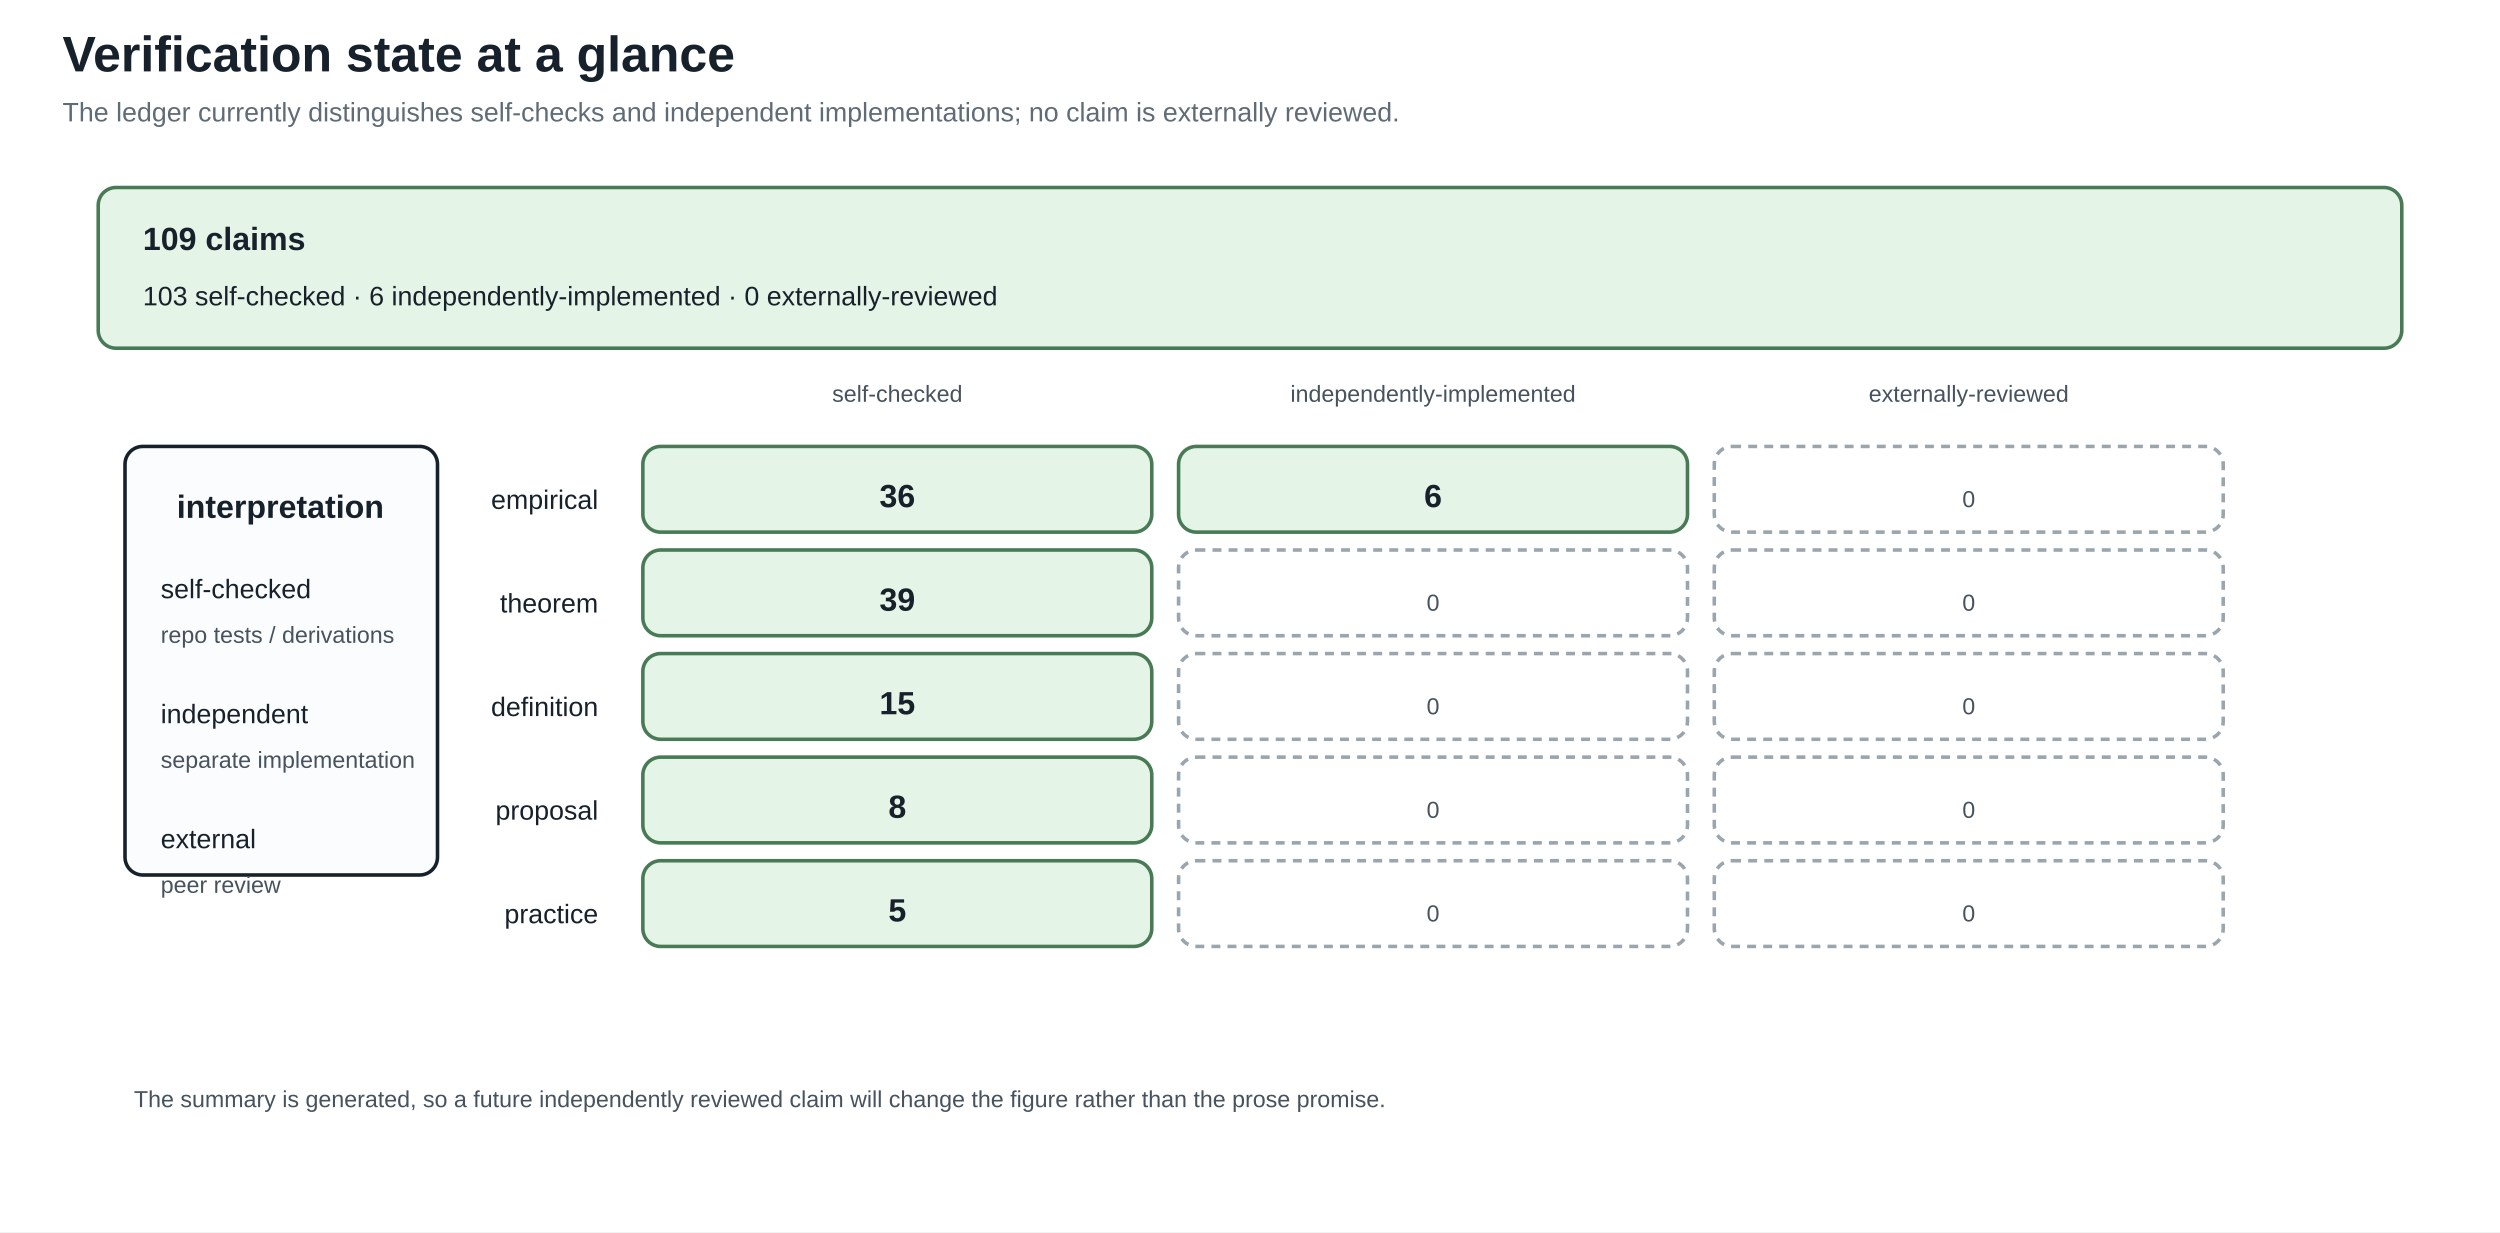
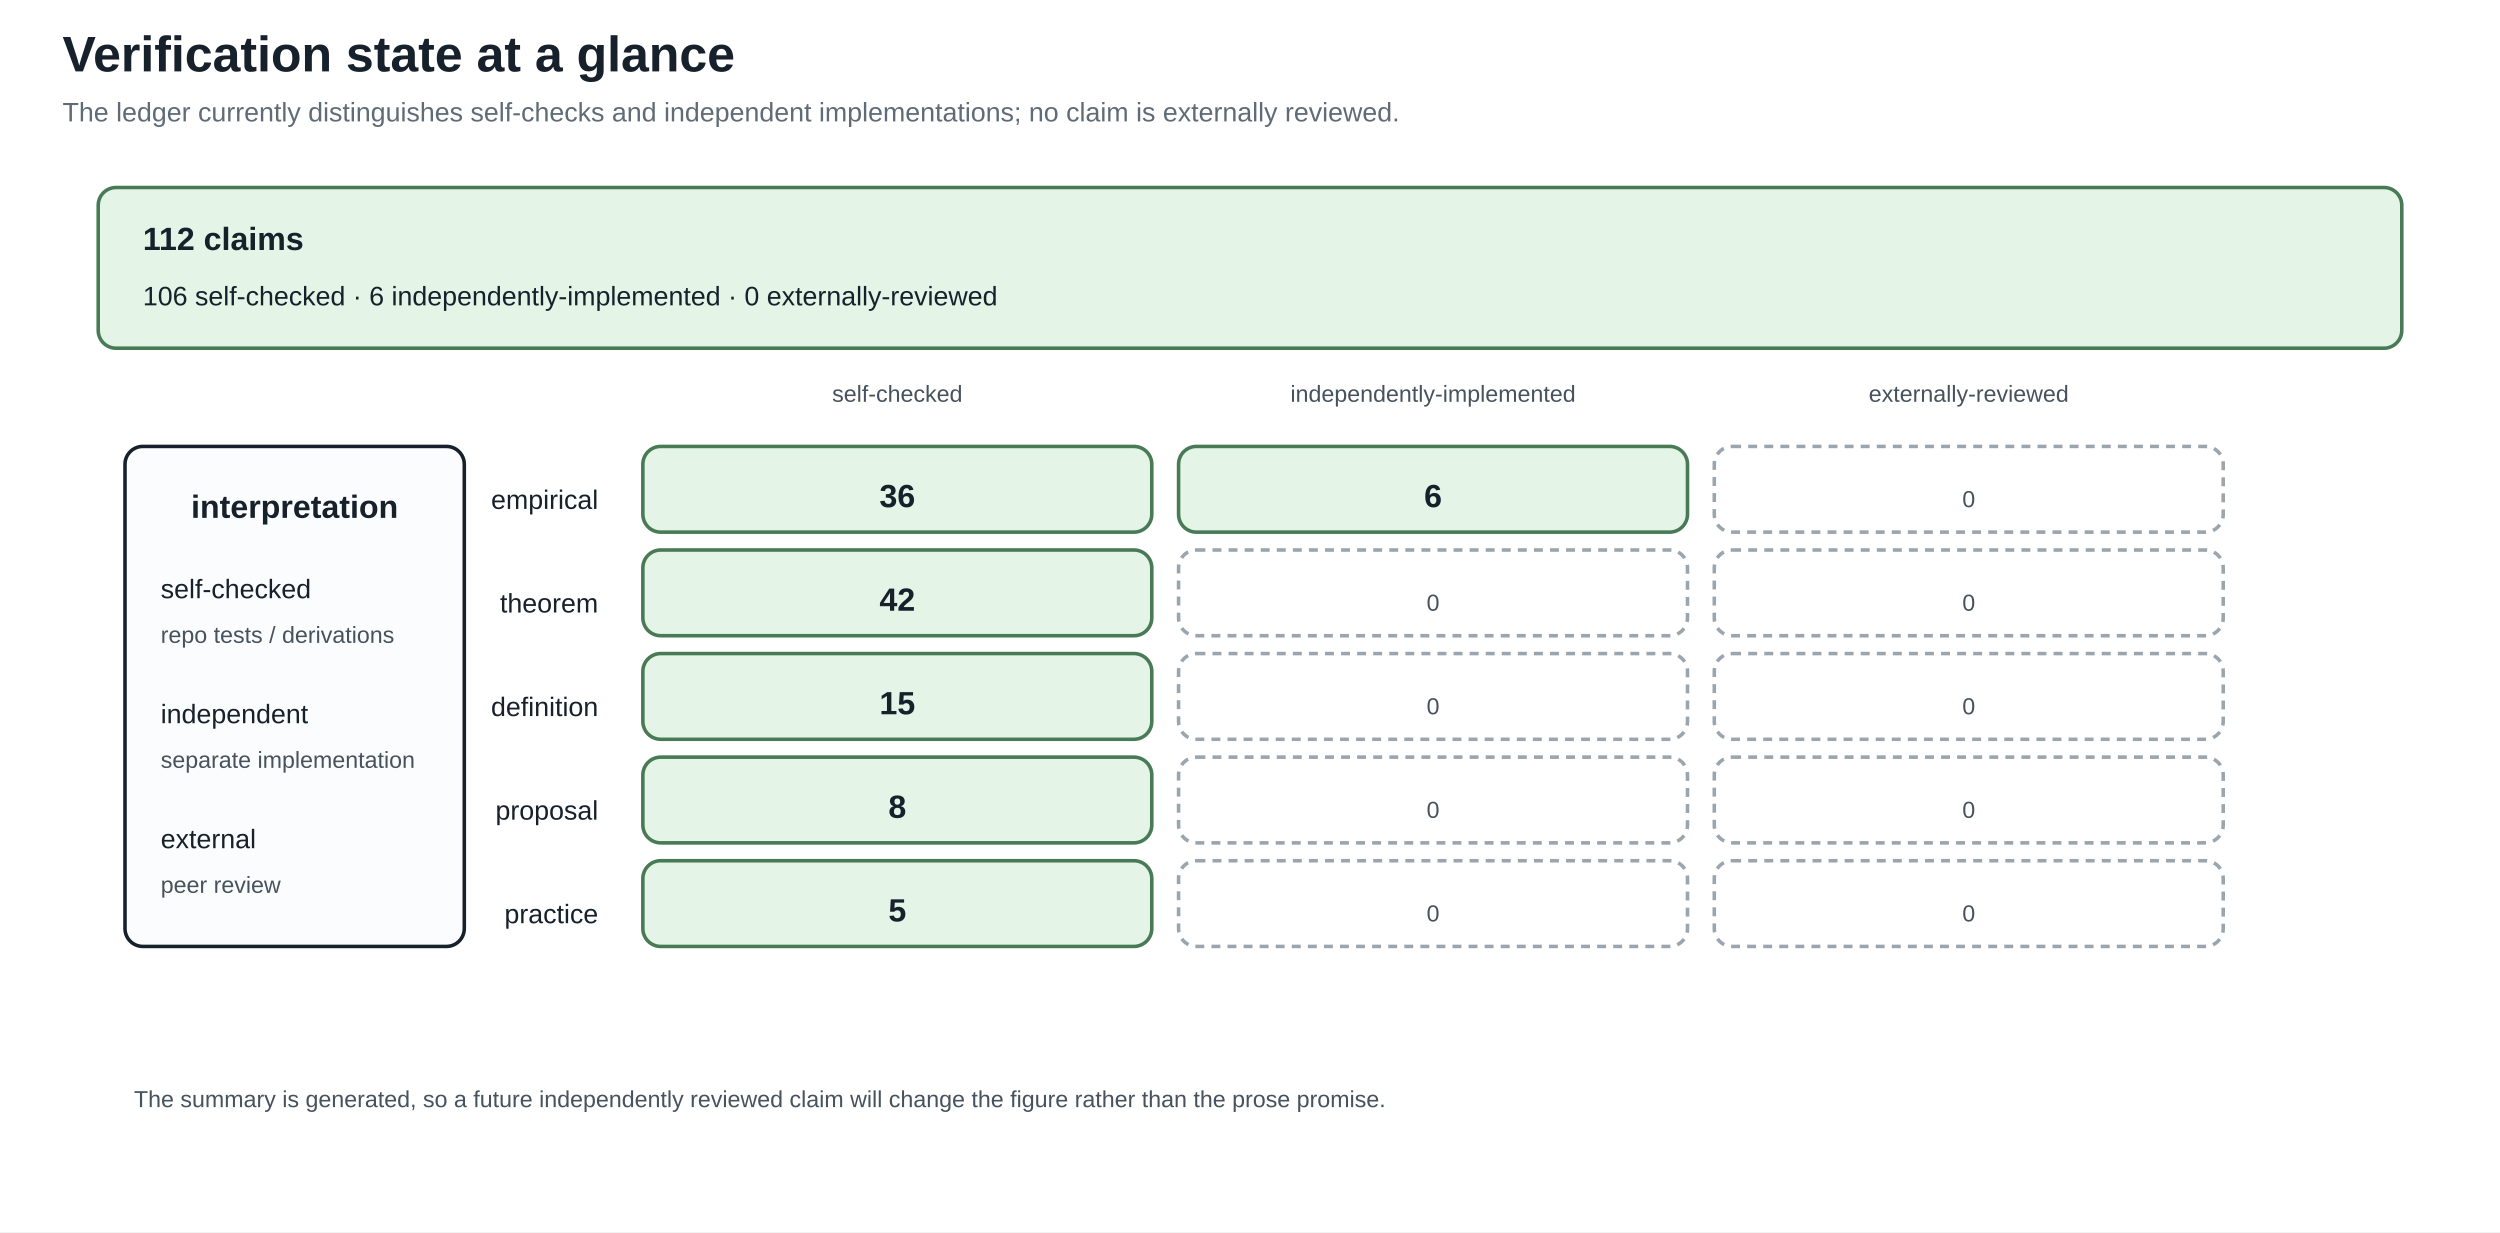
<svg xmlns="http://www.w3.org/2000/svg" width="1400" height="690" viewBox="0 0 1400 690">
  <defs>
    <marker id="arrow" markerWidth="10" markerHeight="10" refX="8" refY="4" orient="auto">
      <path d="M0,0 L8,4 L0,8 z" fill="#245b7a" />
    </marker>
  </defs>
  <rect width="100%" height="100%" fill="white" />
  <style>
text{font-family:Arial,sans-serif;fill:#17212b}.title{font-size:28px;font-weight:bold}.sub{font-size:15px;fill:#5f6b76}
.head{font-size:18px;font-weight:bold}.body{font-size:15px}.small{font-size:13px;fill:#46525d}.tiny{font-size:12px;fill:#46525d}
.panel{fill:#fbfcfd;stroke:#17212b;stroke-width:2}.card{fill:#f8e1c4;stroke:#8a4f13;stroke-width:2}.good{fill:#e4f4e7;stroke:#477a55;stroke-width:2}.empty{fill:#ffffff;stroke:#9aa5ad;stroke-width:2;stroke-dasharray:5 4}.ink{stroke:#17212b;stroke-width:2}.arrow{stroke:#245b7a;stroke-width:3;marker-end:url(#arrow)}
</style>
  <text x="35" y="40" class="title" text-anchor="start">Verification state at a glance</text>
  <text x="35" y="68" class="sub" text-anchor="start">The ledger currently distinguishes self-checks and independent implementations; no claim is externally reviewed.</text>
  <rect x="55" y="105" width="1290" height="90" rx="10" class="good" />
-   <text x="80" y="140" class="head" text-anchor="start">109 claims</text>
-   <text x="80" y="171" class="body" text-anchor="start">103 self-checked · 6 independently-implemented · 0 externally-reviewed</text>
+   <text x="80" y="140" class="head" text-anchor="start">112 claims</text>
+   <text x="80" y="171" class="body" text-anchor="start">106 self-checked · 6 independently-implemented · 0 externally-reviewed</text>
  <text x="502.5" y="225" class="small" text-anchor="middle">self-checked</text>
  <text x="802.5" y="225" class="small" text-anchor="middle">independently-implemented</text>
  <text x="1102.5" y="225" class="small" text-anchor="middle">externally-reviewed</text>
  <text x="335" y="285" class="body" text-anchor="end">empirical</text>
  <rect x="360" y="250" width="285" height="48" rx="10" class="good" />
  <text x="502.5" y="284" class="head" text-anchor="middle">36</text>
  <rect x="660" y="250" width="285" height="48" rx="10" class="good" />
  <text x="802.5" y="284" class="head" text-anchor="middle">6</text>
  <rect x="960" y="250" width="285" height="48" rx="10" class="empty" />
  <text x="1102.5" y="284" class="small" text-anchor="middle">0</text>
  <text x="335" y="343" class="body" text-anchor="end">theorem</text>
  <rect x="360" y="308" width="285" height="48" rx="10" class="good" />
-   <text x="502.5" y="342" class="head" text-anchor="middle">39</text>
+   <text x="502.5" y="342" class="head" text-anchor="middle">42</text>
  <rect x="660" y="308" width="285" height="48" rx="10" class="empty" />
  <text x="802.5" y="342" class="small" text-anchor="middle">0</text>
  <rect x="960" y="308" width="285" height="48" rx="10" class="empty" />
  <text x="1102.5" y="342" class="small" text-anchor="middle">0</text>
  <text x="335" y="401" class="body" text-anchor="end">definition</text>
  <rect x="360" y="366" width="285" height="48" rx="10" class="good" />
  <text x="502.5" y="400" class="head" text-anchor="middle">15</text>
  <rect x="660" y="366" width="285" height="48" rx="10" class="empty" />
  <text x="802.5" y="400" class="small" text-anchor="middle">0</text>
  <rect x="960" y="366" width="285" height="48" rx="10" class="empty" />
  <text x="1102.5" y="400" class="small" text-anchor="middle">0</text>
  <text x="335" y="459" class="body" text-anchor="end">proposal</text>
  <rect x="360" y="424" width="285" height="48" rx="10" class="good" />
  <text x="502.5" y="458" class="head" text-anchor="middle">8</text>
  <rect x="660" y="424" width="285" height="48" rx="10" class="empty" />
  <text x="802.5" y="458" class="small" text-anchor="middle">0</text>
  <rect x="960" y="424" width="285" height="48" rx="10" class="empty" />
  <text x="1102.5" y="458" class="small" text-anchor="middle">0</text>
  <text x="335" y="517" class="body" text-anchor="end">practice</text>
  <rect x="360" y="482" width="285" height="48" rx="10" class="good" />
  <text x="502.5" y="516" class="head" text-anchor="middle">5</text>
  <rect x="660" y="482" width="285" height="48" rx="10" class="empty" />
  <text x="802.5" y="516" class="small" text-anchor="middle">0</text>
  <rect x="960" y="482" width="285" height="48" rx="10" class="empty" />
  <text x="1102.5" y="516" class="small" text-anchor="middle">0</text>
-   <rect x="70" y="250" width="175" height="240" rx="10" class="panel" />
-   <text x="157" y="290" class="head" text-anchor="middle">interpretation</text>
+   <rect x="70" y="250" width="190" height="280" rx="10" class="panel" />
+   <text x="165" y="290" class="head" text-anchor="middle">interpretation</text>
  <text x="90" y="335" class="body" text-anchor="start">self-checked</text>
  <text x="90" y="360" class="small" text-anchor="start">repo tests / derivations</text>
  <text x="90" y="405" class="body" text-anchor="start">independent</text>
  <text x="90" y="430" class="small" text-anchor="start">separate implementation</text>
  <text x="90" y="475" class="body" text-anchor="start">external</text>
  <text x="90" y="500" class="small" text-anchor="start">peer review</text>
  <text x="75" y="620" class="small" text-anchor="start">The summary is generated, so a future independently reviewed claim will change the figure rather than the prose promise.</text>
</svg>
